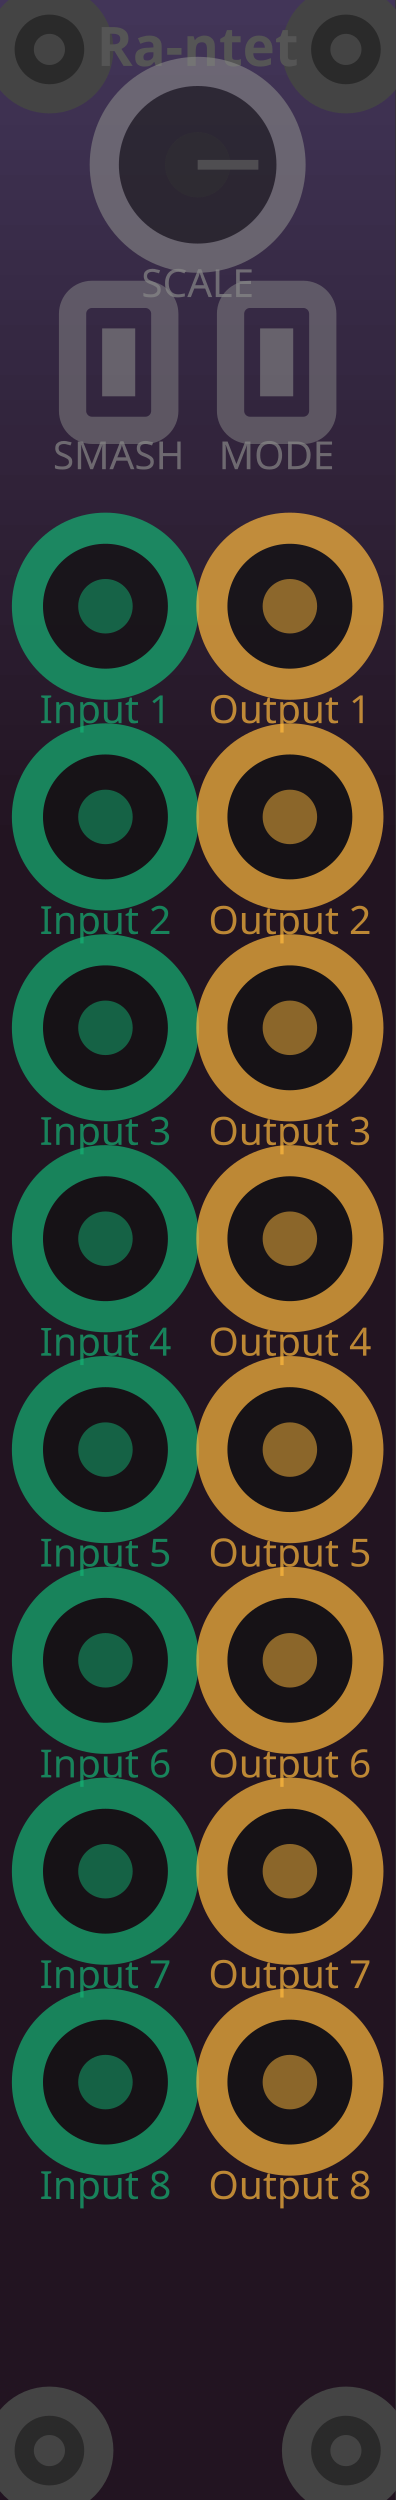
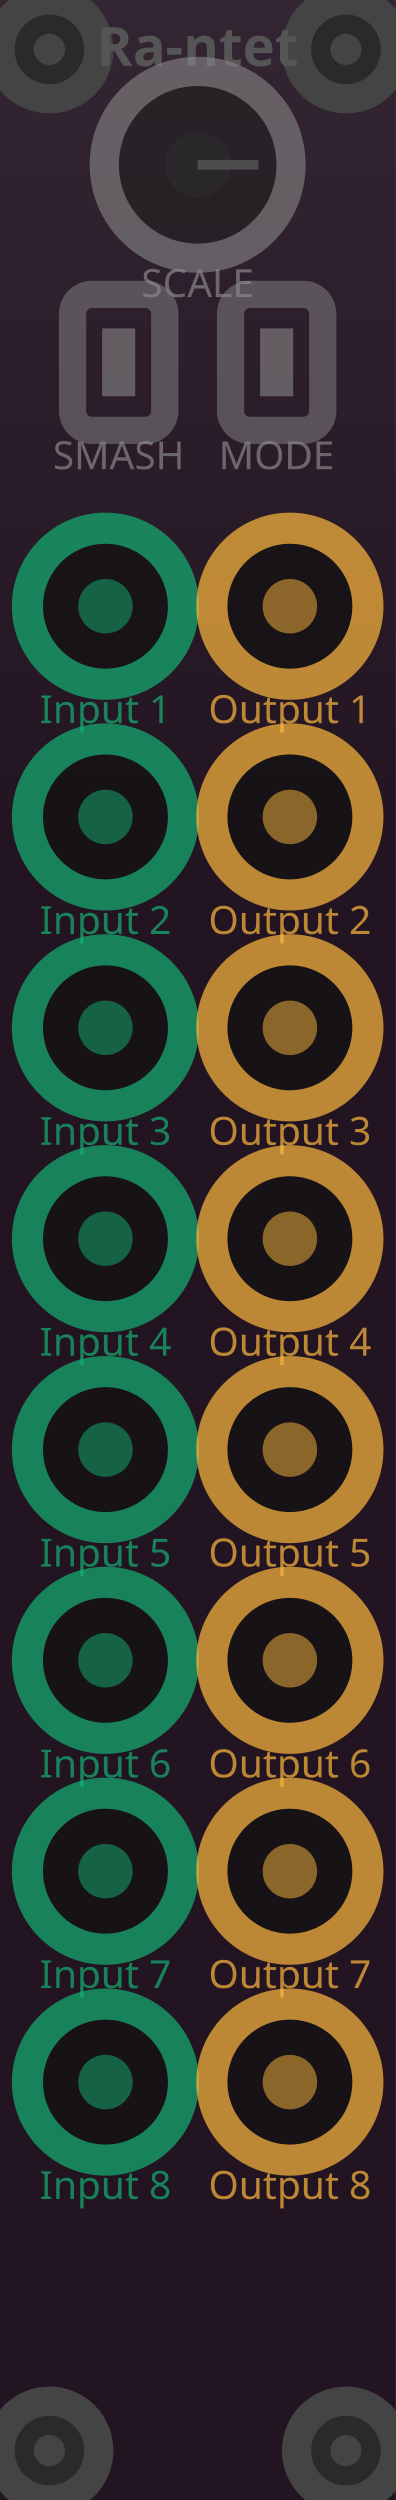
<svg xmlns="http://www.w3.org/2000/svg" viewBox="0 0 20.32 128.5" width="20.32mm" height="128.5mm">
  <rect x="0.3" y="0.3" width="19.72" height="127.9" fill="none" stroke="#333" stroke-width="1.5" />
-   <rect x="0" y="0.000" width="20.32" height="1.295" fill="#423558" />
-   <rect x="0" y="1.285" width="20.32" height="1.295" fill="#413456" />
-   <rect x="0" y="2.570" width="20.32" height="1.295" fill="#403355" />
-   <rect x="0" y="3.855" width="20.32" height="1.295" fill="#3f3253" />
-   <rect x="0" y="5.140" width="20.32" height="1.295" fill="#3e3151" />
-   <rect x="0" y="6.425" width="20.32" height="1.295" fill="#3d3050" />
-   <rect x="0" y="7.710" width="20.32" height="1.295" fill="#3c2f4e" />
-   <rect x="0" y="8.995" width="20.32" height="1.295" fill="#3b2e4c" />
-   <rect x="0" y="10.280" width="20.32" height="1.295" fill="#3a2d4b" />
-   <rect x="0" y="11.565" width="20.32" height="1.295" fill="#392c49" />
-   <rect x="0" y="12.850" width="20.32" height="1.295" fill="#382b47" />
-   <rect x="0" y="14.135" width="20.32" height="1.295" fill="#372a46" />
-   <rect x="0" y="15.420" width="20.32" height="1.295" fill="#362944" />
-   <rect x="0" y="16.705" width="20.32" height="1.295" fill="#352842" />
-   <rect x="0" y="17.990" width="20.32" height="1.295" fill="#342741" />
-   <rect x="0" y="19.275" width="20.32" height="1.295" fill="#33263f" />
-   <rect x="0" y="20.560" width="20.32" height="1.295" fill="#32253d" />
-   <rect x="0" y="21.845" width="20.32" height="1.295" fill="#32243c" />
-   <rect x="0" y="23.130" width="20.32" height="1.295" fill="#31233a" />
-   <rect x="0" y="24.415" width="20.32" height="1.295" fill="#302238" />
-   <rect x="0" y="25.700" width="20.32" height="1.295" fill="#2f2137" />
-   <rect x="0" y="26.985" width="20.32" height="1.295" fill="#2e2035" />
-   <rect x="0" y="28.270" width="20.32" height="1.295" fill="#2d1f33" />
-   <rect x="0" y="29.555" width="20.32" height="1.295" fill="#2c1e32" />
-   <rect x="0" y="30.840" width="20.32" height="1.295" fill="#2b1d30" />
-   <rect x="0" y="32.125" width="20.32" height="1.295" fill="#2a1c2e" />
-   <rect x="0" y="33.410" width="20.32" height="1.295" fill="#291b2d" />
-   <rect x="0" y="34.695" width="20.32" height="1.295" fill="#281a2b" />
-   <rect x="0" y="35.980" width="20.32" height="1.295" fill="#271929" />
-   <rect x="0" y="37.265" width="20.32" height="1.295" fill="#261828" />
-   <rect x="0" y="38.550" width="20.32" height="1.295" fill="#251726" />
-   <rect x="0" y="39.835" width="20.32" height="1.295" fill="#241624" />
-   <rect x="0" y="41.120" width="20.32" height="1.295" fill="#231523" />
+   <rect x="0" y="0.000" width="20.32" height="1.295" fill="#332532" />
+   <rect x="0" y="1.285" width="20.32" height="1.295" fill="#322431" />
+   <rect x="0" y="2.570" width="20.32" height="1.295" fill="#322431" />
+   <rect x="0" y="3.855" width="20.32" height="1.295" fill="#312330" />
+   <rect x="0" y="5.140" width="20.32" height="1.295" fill="#312330" />
+   <rect x="0" y="6.425" width="20.32" height="1.295" fill="#30222f" />
+   <rect x="0" y="7.710" width="20.32" height="1.295" fill="#30222f" />
+   <rect x="0" y="8.995" width="20.32" height="1.295" fill="#2f212e" />
+   <rect x="0" y="10.280" width="20.32" height="1.295" fill="#2f212e" />
+   <rect x="0" y="11.565" width="20.32" height="1.295" fill="#2e202d" />
+   <rect x="0" y="12.850" width="20.32" height="1.295" fill="#2e202d" />
+   <rect x="0" y="14.135" width="20.32" height="1.295" fill="#2d1f2c" />
+   <rect x="0" y="15.420" width="20.32" height="1.295" fill="#2d1f2c" />
+   <rect x="0" y="16.705" width="20.32" height="1.295" fill="#2c1e2b" />
+   <rect x="0" y="17.990" width="20.32" height="1.295" fill="#2c1e2b" />
+   <rect x="0" y="19.275" width="20.32" height="1.295" fill="#2b1d2a" />
+   <rect x="0" y="20.560" width="20.32" height="1.295" fill="#2b1d2a" />
+   <rect x="0" y="21.845" width="20.32" height="1.295" fill="#2a1c29" />
+   <rect x="0" y="23.130" width="20.32" height="1.295" fill="#2a1c29" />
+   <rect x="0" y="24.415" width="20.32" height="1.295" fill="#291b28" />
+   <rect x="0" y="25.700" width="20.32" height="1.295" fill="#291b28" />
+   <rect x="0" y="26.985" width="20.32" height="1.295" fill="#281a27" />
+   <rect x="0" y="28.270" width="20.32" height="1.295" fill="#281a27" />
+   <rect x="0" y="29.555" width="20.32" height="1.295" fill="#271926" />
+   <rect x="0" y="30.840" width="20.32" height="1.295" fill="#271926" />
+   <rect x="0" y="32.125" width="20.32" height="1.295" fill="#261825" />
+   <rect x="0" y="33.410" width="20.32" height="1.295" fill="#261825" />
+   <rect x="0" y="34.695" width="20.32" height="1.295" fill="#251724" />
+   <rect x="0" y="35.980" width="20.32" height="1.295" fill="#251724" />
+   <rect x="0" y="37.265" width="20.32" height="1.295" fill="#241623" />
+   <rect x="0" y="38.550" width="20.32" height="1.295" fill="#241623" />
+   <rect x="0" y="39.835" width="20.32" height="1.295" fill="#231522" />
+   <rect x="0" y="41.120" width="20.32" height="1.295" fill="#231522" />
  <rect x="0" y="42.405" width="20.32" height="1.295" fill="#221421" />
  <rect x="0" y="43.690" width="20.32" height="1.295" fill="#221421" />
  <rect x="0" y="44.975" width="20.32" height="1.295" fill="#221421" />
  <rect x="0" y="46.260" width="20.32" height="1.295" fill="#221421" />
  <rect x="0" y="47.545" width="20.32" height="1.295" fill="#221421" />
  <rect x="0" y="48.830" width="20.32" height="1.295" fill="#221421" />
  <rect x="0" y="50.115" width="20.32" height="1.295" fill="#221421" />
  <rect x="0" y="51.400" width="20.32" height="1.295" fill="#221421" />
  <rect x="0" y="52.685" width="20.32" height="1.295" fill="#221421" />
  <rect x="0" y="53.970" width="20.32" height="1.295" fill="#221421" />
  <rect x="0" y="55.255" width="20.32" height="1.295" fill="#221421" />
  <rect x="0" y="56.540" width="20.32" height="1.295" fill="#221421" />
  <rect x="0" y="57.825" width="20.32" height="1.295" fill="#221421" />
  <rect x="0" y="59.110" width="20.32" height="1.295" fill="#221421" />
  <rect x="0" y="60.395" width="20.32" height="1.295" fill="#221421" />
  <rect x="0" y="61.680" width="20.32" height="1.295" fill="#221421" />
  <rect x="0" y="62.965" width="20.32" height="1.295" fill="#221421" />
  <rect x="0" y="64.250" width="20.32" height="1.295" fill="#221421" />
  <rect x="0" y="65.535" width="20.32" height="1.295" fill="#221421" />
  <rect x="0" y="66.820" width="20.32" height="1.295" fill="#221421" />
  <rect x="0" y="68.105" width="20.32" height="1.295" fill="#221421" />
  <rect x="0" y="69.390" width="20.32" height="1.295" fill="#221421" />
  <rect x="0" y="70.675" width="20.32" height="1.295" fill="#221421" />
  <rect x="0" y="71.960" width="20.32" height="1.295" fill="#221421" />
  <rect x="0" y="73.245" width="20.32" height="1.295" fill="#221421" />
  <rect x="0" y="74.530" width="20.32" height="1.295" fill="#221421" />
  <rect x="0" y="75.815" width="20.32" height="1.295" fill="#221421" />
  <rect x="0" y="77.100" width="20.32" height="1.295" fill="#221421" />
  <rect x="0" y="78.385" width="20.32" height="1.295" fill="#221421" />
  <rect x="0" y="79.670" width="20.32" height="1.295" fill="#221421" />
  <rect x="0" y="80.955" width="20.32" height="1.295" fill="#221421" />
  <rect x="0" y="82.240" width="20.32" height="1.295" fill="#221421" />
  <rect x="0" y="83.525" width="20.32" height="1.295" fill="#221421" />
  <rect x="0" y="84.810" width="20.32" height="1.295" fill="#221421" />
  <rect x="0" y="86.095" width="20.32" height="1.295" fill="#221421" />
  <rect x="0" y="87.380" width="20.32" height="1.295" fill="#221421" />
  <rect x="0" y="88.665" width="20.32" height="1.295" fill="#221421" />
  <rect x="0" y="89.950" width="20.32" height="1.295" fill="#221421" />
  <rect x="0" y="91.235" width="20.32" height="1.295" fill="#221421" />
  <rect x="0" y="92.520" width="20.32" height="1.295" fill="#221421" />
  <rect x="0" y="93.805" width="20.32" height="1.295" fill="#221421" />
  <rect x="0" y="95.090" width="20.32" height="1.295" fill="#221421" />
  <rect x="0" y="96.375" width="20.32" height="1.295" fill="#221421" />
  <rect x="0" y="97.660" width="20.32" height="1.295" fill="#221421" />
  <rect x="0" y="98.945" width="20.32" height="1.295" fill="#221421" />
  <rect x="0" y="100.230" width="20.32" height="1.295" fill="#221421" />
  <rect x="0" y="101.515" width="20.32" height="1.295" fill="#221421" />
  <rect x="0" y="102.800" width="20.32" height="1.295" fill="#221421" />
  <rect x="0" y="104.085" width="20.32" height="1.295" fill="#221421" />
  <rect x="0" y="105.370" width="20.32" height="1.295" fill="#221421" />
  <rect x="0" y="106.655" width="20.32" height="1.295" fill="#221421" />
  <rect x="0" y="107.940" width="20.32" height="1.295" fill="#221421" />
  <rect x="0" y="109.225" width="20.32" height="1.295" fill="#221421" />
  <rect x="0" y="110.510" width="20.32" height="1.295" fill="#221421" />
  <rect x="0" y="111.795" width="20.32" height="1.295" fill="#221421" />
  <rect x="0" y="113.080" width="20.32" height="1.295" fill="#221421" />
  <rect x="0" y="114.365" width="20.32" height="1.295" fill="#221421" />
  <rect x="0" y="115.650" width="20.32" height="1.295" fill="#221421" />
  <rect x="0" y="116.935" width="20.32" height="1.295" fill="#221421" />
  <rect x="0" y="118.220" width="20.32" height="1.295" fill="#221421" />
  <rect x="0" y="119.505" width="20.32" height="1.295" fill="#221421" />
  <rect x="0" y="120.790" width="20.32" height="1.295" fill="#221421" />
  <rect x="0" y="122.075" width="20.32" height="1.295" fill="#221421" />
  <rect x="0" y="123.360" width="20.32" height="1.295" fill="#221421" />
  <rect x="0" y="124.645" width="20.32" height="1.295" fill="#221421" />
  <rect x="0" y="125.930" width="20.32" height="1.295" fill="#221421" />
  <rect x="0" y="127.215" width="20.32" height="1.295" fill="#221421" />
  <circle cx="2.54" cy="2.54" r="2.54" fill="#2a2a2a" stroke="#444" stroke-width="1.5" />
  <circle cx="2.54" cy="2.54" r="0.8" fill="#444" />
  <circle cx="2.54" cy="125.96" r="2.54" fill="#2a2a2a" stroke="#444" stroke-width="1.5" />
  <circle cx="2.54" cy="125.96" r="0.8" fill="#444" />
  <circle cx="17.78" cy="2.54" r="2.54" fill="#2a2a2a" stroke="#444" stroke-width="1.5" />
  <circle cx="17.78" cy="2.54" r="0.8" fill="#444" />
  <circle cx="17.78" cy="125.96" r="2.54" fill="#2a2a2a" stroke="#444" stroke-width="1.5" />
  <circle cx="17.78" cy="125.96" r="0.8" fill="#444" />
  <text x="10.16" y="3.39" fill="#555" font-family="sans-serif" font-size="2.8" text-anchor="middle" font-weight="bold">Ra-ntet</text>
  <circle cx="10.16" cy="8.47" r="4.80" fill="#222" stroke="#888" stroke-width="1.5" opacity="0.6" />
  <circle cx="10.16" cy="8.47" r="1.68" fill="#333" opacity="0.4" />
  <line x1="10.16" y1="8.47" x2="13.28" y2="8.47" stroke="#666" stroke-width="0.5" opacity="0.6" />
  <text x="10.16" y="15.27" fill="#888" font-family="sans-serif" font-size="2.0" text-anchor="middle" opacity="0.7">SCALE</text>
  <rect x="3.73" y="15.13" width="4.74" height="6.99" rx="1" fill="none" stroke="#888" stroke-width="1.4" opacity="0.5" />
  <line x1="6.10" y1="20.37" x2="6.10" y2="16.88" stroke="#888" stroke-width="1.7" opacity="0.6" />
  <text x="6.10" y="24.12" fill="#888" font-family="sans-serif" font-size="2.0" text-anchor="middle" opacity="0.7">SMASH</text>
  <rect x="11.85" y="15.13" width="4.74" height="6.99" rx="1" fill="none" stroke="#888" stroke-width="1.4" opacity="0.5" />
  <line x1="14.22" y1="20.37" x2="14.22" y2="16.88" stroke="#888" stroke-width="1.7" opacity="0.6" />
  <text x="14.22" y="24.12" fill="#888" font-family="sans-serif" font-size="2.0" text-anchor="middle" opacity="0.7">MODE</text>
  <circle cx="5.42" cy="31.16" r="4.01" fill="#111" stroke="#14B274" stroke-width="1.6" opacity="0.7" />
  <circle cx="5.42" cy="31.16" r="1.40" fill="#14B274" opacity="0.5" />
  <text x="5.42" y="37.17" fill="#14B274" font-family="sans-serif" font-size="2.0" text-anchor="middle" opacity="0.7">Input 1</text>
  <circle cx="5.42" cy="41.99" r="4.01" fill="#111" stroke="#14B274" stroke-width="1.6" opacity="0.7" />
  <circle cx="5.42" cy="41.99" r="1.40" fill="#14B274" opacity="0.5" />
  <text x="5.42" y="48.01" fill="#14B274" font-family="sans-serif" font-size="2.0" text-anchor="middle" opacity="0.7">Input 2</text>
  <circle cx="5.42" cy="52.83" r="4.01" fill="#111" stroke="#14B274" stroke-width="1.6" opacity="0.7" />
  <circle cx="5.42" cy="52.83" r="1.40" fill="#14B274" opacity="0.5" />
  <text x="5.42" y="58.85" fill="#14B274" font-family="sans-serif" font-size="2.0" text-anchor="middle" opacity="0.7">Input 3</text>
  <circle cx="5.42" cy="63.67" r="4.01" fill="#111" stroke="#14B274" stroke-width="1.6" opacity="0.7" />
  <circle cx="5.42" cy="63.67" r="1.40" fill="#14B274" opacity="0.5" />
  <text x="5.42" y="69.68" fill="#14B274" font-family="sans-serif" font-size="2.0" text-anchor="middle" opacity="0.7">Input 4</text>
  <circle cx="5.42" cy="74.51" r="4.01" fill="#111" stroke="#14B274" stroke-width="1.6" opacity="0.7" />
  <circle cx="5.42" cy="74.51" r="1.40" fill="#14B274" opacity="0.5" />
  <text x="5.42" y="80.52" fill="#14B274" font-family="sans-serif" font-size="2.0" text-anchor="middle" opacity="0.7">Input 5</text>
  <circle cx="5.42" cy="85.34" r="4.01" fill="#111" stroke="#14B274" stroke-width="1.6" opacity="0.7" />
  <circle cx="5.42" cy="85.34" r="1.40" fill="#14B274" opacity="0.5" />
  <text x="5.42" y="91.36" fill="#14B274" font-family="sans-serif" font-size="2.0" text-anchor="middle" opacity="0.7">Input 6</text>
  <circle cx="5.42" cy="96.18" r="4.01" fill="#111" stroke="#14B274" stroke-width="1.6" opacity="0.7" />
  <circle cx="5.42" cy="96.18" r="1.40" fill="#14B274" opacity="0.5" />
  <text x="5.42" y="102.19" fill="#14B274" font-family="sans-serif" font-size="2.0" text-anchor="middle" opacity="0.7">Input 7</text>
  <circle cx="5.42" cy="107.02" r="4.01" fill="#111" stroke="#14B274" stroke-width="1.6" opacity="0.7" />
  <circle cx="5.42" cy="107.02" r="1.40" fill="#14B274" opacity="0.5" />
  <text x="5.42" y="113.03" fill="#14B274" font-family="sans-serif" font-size="2.0" text-anchor="middle" opacity="0.7">Input 8</text>
  <circle cx="14.90" cy="31.16" r="4.01" fill="#111" stroke="#FFB93D" stroke-width="1.6" opacity="0.7" />
  <circle cx="14.90" cy="31.16" r="1.40" fill="#FFB93D" opacity="0.5" />
  <text x="14.90" y="37.17" fill="#FFB93D" font-family="sans-serif" font-size="2.0" text-anchor="middle" opacity="0.7">Output 1</text>
  <circle cx="14.90" cy="41.99" r="4.01" fill="#111" stroke="#FFB93D" stroke-width="1.6" opacity="0.7" />
  <circle cx="14.90" cy="41.99" r="1.40" fill="#FFB93D" opacity="0.5" />
  <text x="14.90" y="48.01" fill="#FFB93D" font-family="sans-serif" font-size="2.0" text-anchor="middle" opacity="0.7">Output 2</text>
  <circle cx="14.90" cy="52.83" r="4.01" fill="#111" stroke="#FFB93D" stroke-width="1.6" opacity="0.7" />
  <circle cx="14.90" cy="52.83" r="1.40" fill="#FFB93D" opacity="0.5" />
  <text x="14.90" y="58.85" fill="#FFB93D" font-family="sans-serif" font-size="2.0" text-anchor="middle" opacity="0.7">Output 3</text>
  <circle cx="14.90" cy="63.67" r="4.01" fill="#111" stroke="#FFB93D" stroke-width="1.6" opacity="0.7" />
  <circle cx="14.90" cy="63.67" r="1.40" fill="#FFB93D" opacity="0.5" />
  <text x="14.90" y="69.68" fill="#FFB93D" font-family="sans-serif" font-size="2.0" text-anchor="middle" opacity="0.7">Output 4</text>
  <circle cx="14.90" cy="74.51" r="4.01" fill="#111" stroke="#FFB93D" stroke-width="1.6" opacity="0.7" />
  <circle cx="14.90" cy="74.51" r="1.40" fill="#FFB93D" opacity="0.5" />
  <text x="14.90" y="80.52" fill="#FFB93D" font-family="sans-serif" font-size="2.0" text-anchor="middle" opacity="0.7">Output 5</text>
  <circle cx="14.90" cy="85.34" r="4.01" fill="#111" stroke="#FFB93D" stroke-width="1.6" opacity="0.7" />
  <circle cx="14.90" cy="85.34" r="1.40" fill="#FFB93D" opacity="0.5" />
  <text x="14.90" y="91.36" fill="#FFB93D" font-family="sans-serif" font-size="2.0" text-anchor="middle" opacity="0.7">Output 6</text>
  <circle cx="14.90" cy="96.18" r="4.01" fill="#111" stroke="#FFB93D" stroke-width="1.6" opacity="0.7" />
  <circle cx="14.90" cy="96.18" r="1.40" fill="#FFB93D" opacity="0.5" />
  <text x="14.90" y="102.19" fill="#FFB93D" font-family="sans-serif" font-size="2.0" text-anchor="middle" opacity="0.7">Output 7</text>
  <circle cx="14.90" cy="107.02" r="4.01" fill="#111" stroke="#FFB93D" stroke-width="1.6" opacity="0.7" />
  <circle cx="14.90" cy="107.02" r="1.40" fill="#FFB93D" opacity="0.5" />
  <text x="14.90" y="113.03" fill="#FFB93D" font-family="sans-serif" font-size="2.0" text-anchor="middle" opacity="0.7">Output 8</text>
</svg>
